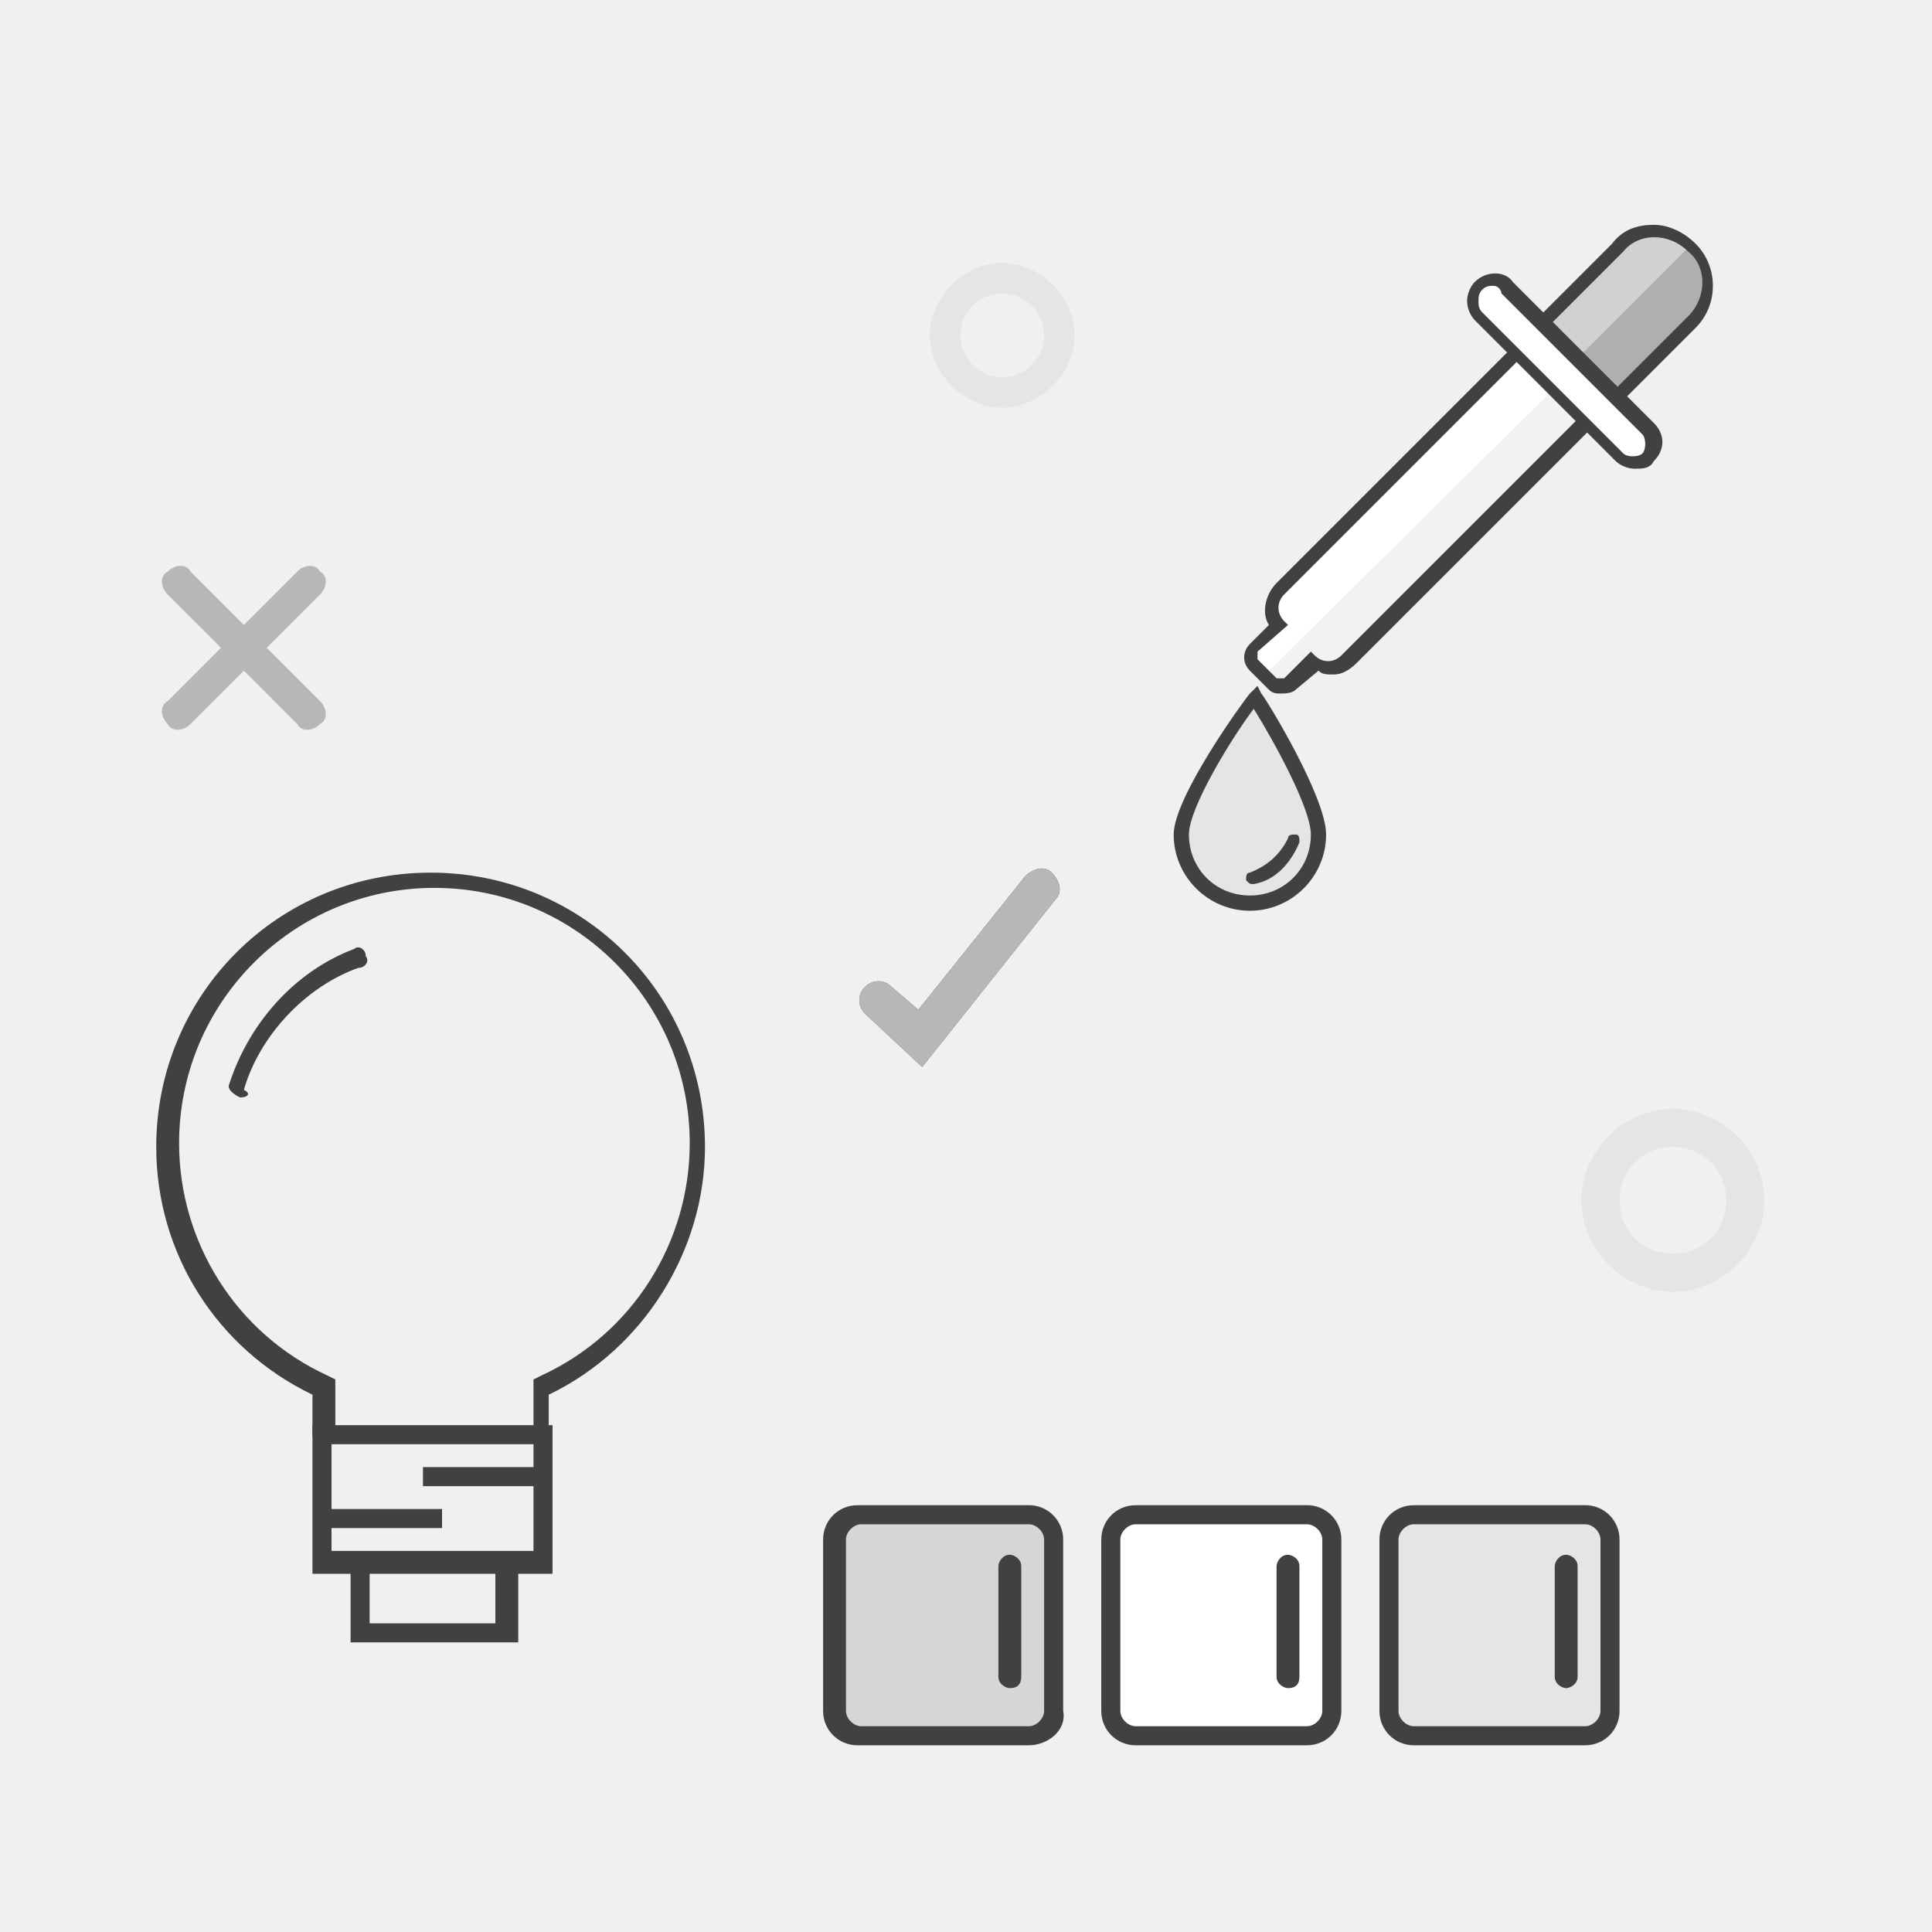
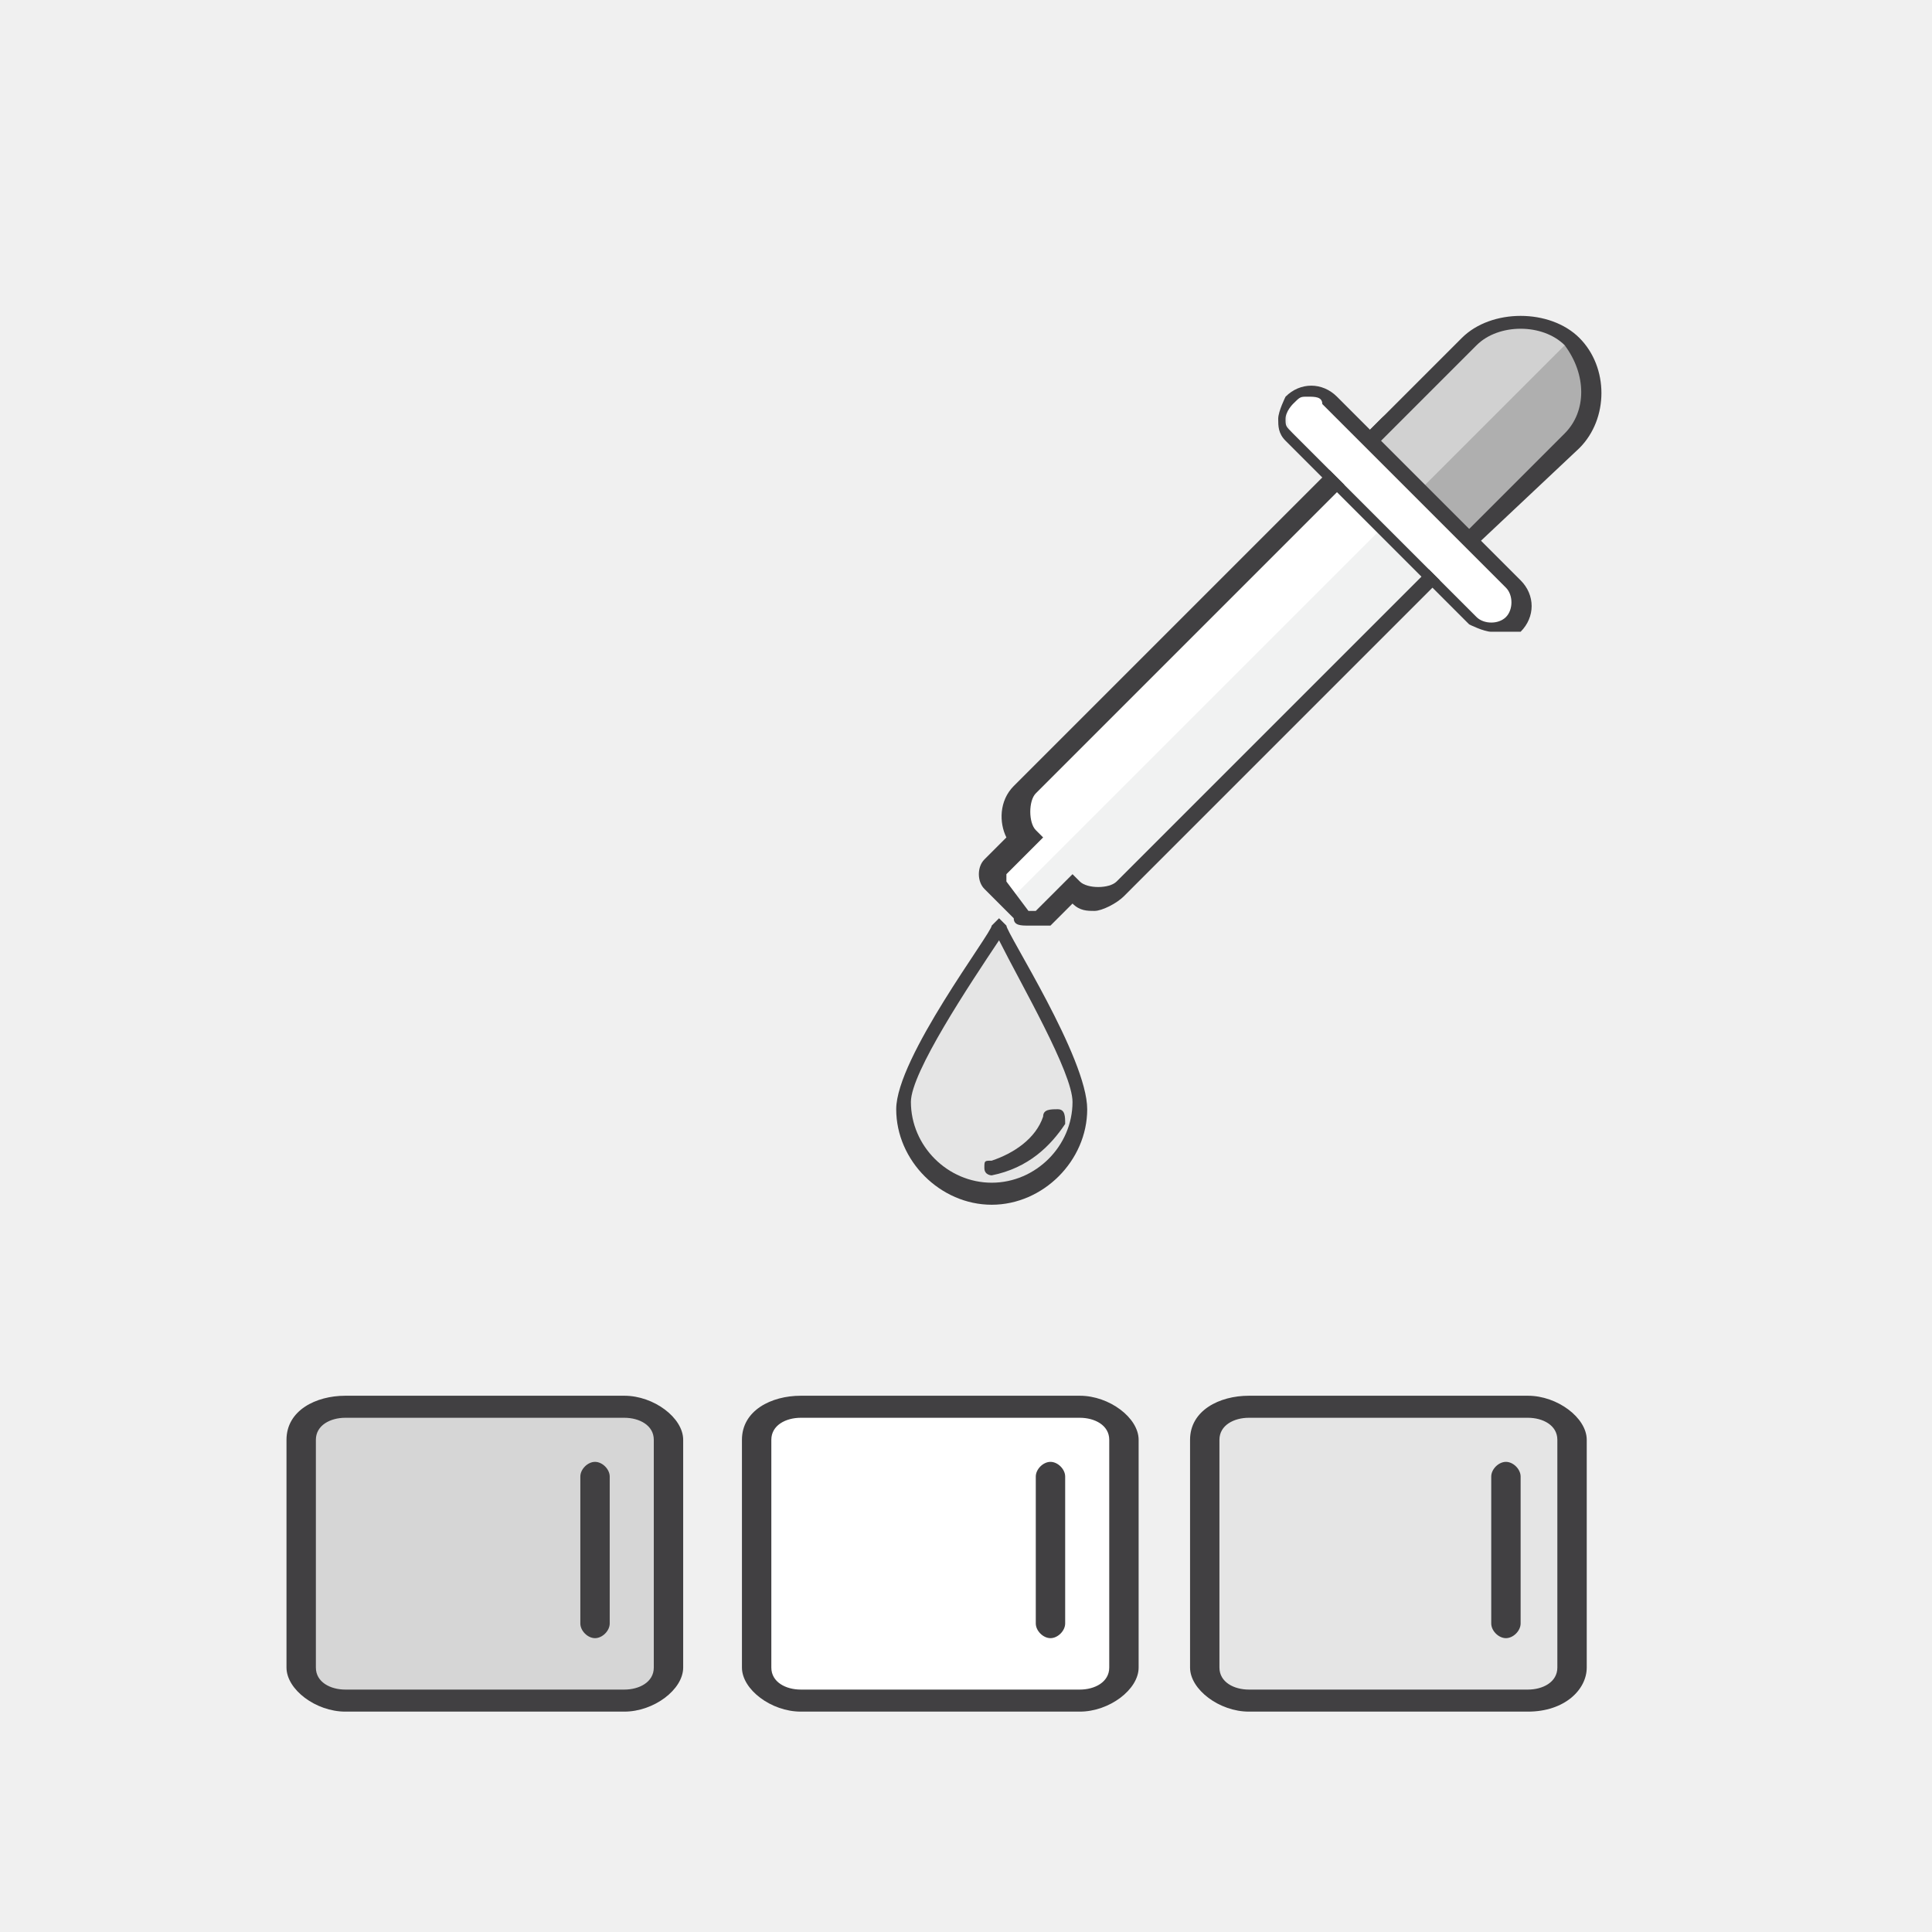
- <svg xmlns="http://www.w3.org/2000/svg" version="1.1" id="Layer_1" x="0px" y="0px" viewBox="0 0 50.7 50.7" style="enable-background:new 0 0 50.7 50.7;" xml:space="preserve">
+ <svg xmlns="http://www.w3.org/2000/svg" version="1.1" id="Layer_1" x="0px" y="0px" viewBox="0 0 26.3 26.3" style="enable-background:new 0 0 26.3 26.3;" xml:space="preserve">
  <style type="text/css">
- 	.st0{fill:#414042;}
- 	.st1{fill:#FFFFFF;}
- 	.st2{fill:#F1F2F2;}
+ 	.st0{fill:#FFFFFF;}
+ 	.st1{fill:#F1F2F2;}
+ 	.st2{fill:#414042;}
	.st3{fill:#D1D1D1;}
	.st4{fill:#AFAFAF;}
	.st5{fill:#E5E5E5;}
	.st6{fill:#D6D6D6;}
- 	.st7{fill:#B7B7B7;}
</style>
  <g>
    <g>
-       <polygon class="st0" points="13.6,43.1 9.2,43.1 9.2,41 9.7,41 9.7,42.6 13,42.6 13,41.2 13.6,41.2   " />
+       <g>
+         <path class="st0" d="M19,5.7l-5,5c-0.2,0.2-0.2,0.5,0,0.7l-0.4,0.4c-0.1,0.1-0.1,0.2,0,0.3l0.4,0.4c0.1,0.1,0.2,0.1,0.3,0     l0.4-0.4c0.2,0.2,0.5,0.1,0.7,0l5-5c0.2-0.2,0.2-0.5,0-0.7l-0.6-0.6C19.5,5.5,19.2,5.5,19,5.7z" />
+         <path class="st1" d="M13.7,12.3l0.2,0.2c0.1,0.1,0.2,0.1,0.3,0l0.4-0.4c0.2,0.2,0.5,0.1,0.7,0l5-5c0.2-0.2,0.2-0.5,0-0.7L20,6     L13.7,12.3z" />
+         <g>
+           <path class="st2" d="M14,12.6c-0.1,0-0.2,0-0.2-0.1l-0.4-0.4c-0.1-0.1-0.1-0.3,0-0.4l0.3-0.3c-0.1-0.2-0.1-0.5,0.1-0.7l5-5      c0.2-0.2,0.6-0.2,0.9,0l0.6,0.6c0.2,0.2,0.2,0.6,0,0.9l-5,5c-0.1,0.1-0.3,0.2-0.4,0.2l0,0c-0.1,0-0.2,0-0.3-0.1l-0.3,0.3      C14.2,12.6,14.1,12.6,14,12.6z M19.4,5.7c-0.1,0-0.2,0-0.3,0.1l-5,5c-0.1,0.1-0.1,0.4,0,0.5l0.1,0.1l-0.5,0.5c0,0,0,0.1,0,0.1      l0.3,0.4c0,0,0.1,0,0.1,0l0.5-0.5l0.1,0.1c0.1,0.1,0.4,0.1,0.5,0l5-5c0.1-0.1,0.1-0.4,0-0.5l-0.6-0.6      C19.6,5.7,19.5,5.7,19.4,5.7z" />
+         </g>
+         <path class="st3" d="M19.8,7.6L21.3,6c0.4-0.4,0.4-1,0-1.3l0,0c-0.4-0.4-1-0.4-1.3,0l-1.6,1.6L19.8,7.6z" />
+         <path class="st4" d="M19.8,7.6L21.3,6c0.4-0.4,0.4-1,0-1.3l-2.2,2.2L19.8,7.6z" />
+         <g>
+           <path class="st2" d="M19.8,7.7l-1.5-1.5l1.6-1.6c0.2-0.2,0.5-0.3,0.8-0.3c0.3,0,0.6,0.1,0.8,0.3c0.4,0.4,0.4,1.1,0,1.5L19.8,7.7      z M18.6,6.2l1.2,1.2l1.5-1.5c0.3-0.3,0.3-0.8,0-1.2c-0.3-0.3-0.9-0.3-1.2,0L18.6,6.2z" />
+         </g>
+         <path class="st0" d="M20.6,7.9c0.1,0.1,0.1,0.4,0,0.5l0,0c-0.1,0.1-0.4,0.1-0.5,0l-2.5-2.5c-0.1-0.1-0.1-0.4,0-0.5l0,0     c0.1-0.1,0.4-0.1,0.5,0L20.6,7.9z" />
+         <g>
+           <path class="st2" d="M20.3,8.6c-0.1,0-0.3-0.1-0.3-0.1L17.5,6c-0.1-0.1-0.1-0.2-0.1-0.3c0-0.1,0.1-0.3,0.1-0.3      c0.2-0.2,0.5-0.2,0.7,0l2.5,2.5c0.2,0.2,0.2,0.5,0,0.7C20.6,8.6,20.5,8.6,20.3,8.6z M17.8,5.4c-0.1,0-0.1,0-0.2,0.1      c0,0-0.1,0.1-0.1,0.2c0,0.1,0,0.1,0.1,0.2l2.5,2.5c0.1,0.1,0.3,0.1,0.4,0c0.1-0.1,0.1-0.3,0-0.4L18,5.5      C18,5.4,17.9,5.4,17.8,5.4z" />
+         </g>
+       </g>
+       <path class="st5" d="M14.7,15.1c0,0.7-0.5,1.2-1.2,1.2s-1.2-0.5-1.2-1.2c0-0.7,1.3-2.5,1.3-2.5S14.7,14.4,14.7,15.1z" />
+       <g>
+         <path class="st2" d="M13.5,16.4c-0.7,0-1.3-0.6-1.3-1.3c0-0.7,1.3-2.4,1.3-2.5l0.1-0.1l0.1,0.1c0,0.1,1.1,1.8,1.1,2.5     C14.8,15.8,14.2,16.4,13.5,16.4z M13.6,12.8c-0.4,0.6-1.2,1.8-1.2,2.2c0,0.6,0.5,1.1,1.1,1.1c0.6,0,1.1-0.5,1.1-1.1     C14.6,14.6,13.9,13.4,13.6,12.8z" />
+       </g>
+       <g>
+         <path class="st2" d="M13.5,16c0,0-0.1,0-0.1-0.1c0-0.1,0-0.1,0.1-0.1c0.3-0.1,0.6-0.3,0.7-0.6c0-0.1,0.1-0.1,0.2-0.1     c0.1,0,0.1,0.1,0.1,0.2C14.3,15.6,14,15.9,13.5,16C13.6,16,13.6,16,13.5,16z" />
+       </g>
    </g>
    <g>
-       <path class="st0" d="M14.5,37.7H14v-1.5l0.2-0.1c2.4-1.1,3.9-3.5,3.9-6.1c0-3.7-3-6.7-6.7-6.7c-3.7,0-6.7,3-6.7,6.7    c0,2.6,1.5,5,3.9,6.1l0.2,0.1v1.5H8.2v-1.1c-2.5-1.2-4.1-3.7-4.1-6.5c0-4,3.2-7.2,7.2-7.2c4,0,7.2,3.2,7.2,7.2    c0,2.7-1.6,5.3-4.1,6.5V37.7z" />
-     </g>
-     <g>
-       <path class="st0" d="M14.6,41.3H8.2v-3.9h6.3V41.3z M8.7,40.7H14v-2.8H8.7V40.7z" />
-     </g>
-     <g>
-       <rect x="11.1" y="38.5" class="st0" width="3.2" height="0.5" />
-     </g>
-     <g>
-       <rect x="8.4" y="39.6" class="st0" width="3.2" height="0.5" />
-     </g>
-     <g>
-       <path class="st0" d="M6.3,28.8C6.3,28.8,6.3,28.8,6.3,28.8c-0.2-0.1-0.3-0.2-0.3-0.3c0.5-1.6,1.7-3,3.3-3.6c0.1-0.1,0.3,0,0.3,0.2    c0.1,0.1,0,0.3-0.2,0.3c-1.4,0.5-2.6,1.8-3,3.2C6.6,28.7,6.5,28.8,6.3,28.8z" />
+       <path class="st6" d="M9.1,22.7c0,0.3-0.3,0.5-0.6,0.5H4.7c-0.3,0-0.6-0.2-0.6-0.5v-3.1c0-0.3,0.3-0.5,0.6-0.5h3.8    c0.3,0,0.6,0.2,0.6,0.5V22.7z" />
+       <path class="st0" d="M15.2,22.7c0,0.3-0.3,0.5-0.6,0.5h-3.8c-0.3,0-0.6-0.2-0.6-0.5v-3.1c0-0.3,0.3-0.5,0.6-0.5h3.8    c0.3,0,0.6,0.2,0.6,0.5V22.7z" />
+       <path class="st5" d="M21.4,22.7c0,0.3-0.3,0.5-0.6,0.5H17c-0.3,0-0.6-0.2-0.6-0.5v-3.1c0-0.3,0.3-0.5,0.6-0.5h3.8    c0.3,0,0.6,0.2,0.6,0.5V22.7z" />
+       <g>
+         <path class="st2" d="M8.5,23.3H4.7c-0.4,0-0.8-0.3-0.8-0.6v-3.1c0-0.4,0.4-0.6,0.8-0.6h3.8c0.4,0,0.8,0.3,0.8,0.6v3.1     C9.3,23,8.9,23.3,8.5,23.3z M4.7,19.3c-0.2,0-0.4,0.1-0.4,0.3v3.1c0,0.2,0.2,0.3,0.4,0.3h3.8c0.2,0,0.4-0.1,0.4-0.3v-3.1     c0-0.2-0.2-0.3-0.4-0.3H4.7z" />
+       </g>
+       <g>
+         <path class="st2" d="M14.7,23.3h-3.8c-0.4,0-0.8-0.3-0.8-0.6v-3.1c0-0.4,0.4-0.6,0.8-0.6h3.8c0.4,0,0.8,0.3,0.8,0.6v3.1     C15.5,23,15.1,23.3,14.7,23.3z M10.9,19.3c-0.2,0-0.4,0.1-0.4,0.3v3.1c0,0.2,0.2,0.3,0.4,0.3h3.8c0.2,0,0.4-0.1,0.4-0.3v-3.1     c0-0.2-0.2-0.3-0.4-0.3H10.9z" />
+       </g>
+       <g>
+         <path class="st2" d="M20.8,23.3H17c-0.4,0-0.8-0.3-0.8-0.6v-3.1c0-0.4,0.4-0.6,0.8-0.6h3.8c0.4,0,0.8,0.3,0.8,0.6v3.1     C21.6,23,21.3,23.3,20.8,23.3z M17,19.3c-0.2,0-0.4,0.1-0.4,0.3v3.1c0,0.2,0.2,0.3,0.4,0.3h3.8c0.2,0,0.4-0.1,0.4-0.3v-3.1     c0-0.2-0.2-0.3-0.4-0.3H17z" />
+       </g>
+       <g>
+         <path class="st2" d="M8.1,22.3c-0.1,0-0.2-0.1-0.2-0.2v-2c0-0.1,0.1-0.2,0.2-0.2c0.1,0,0.2,0.1,0.2,0.2v2     C8.3,22.2,8.2,22.3,8.1,22.3z" />
+       </g>
+       <g>
+         <path class="st2" d="M14.3,22.3c-0.1,0-0.2-0.1-0.2-0.2v-2c0-0.1,0.1-0.2,0.2-0.2c0.1,0,0.2,0.1,0.2,0.2v2     C14.5,22.2,14.4,22.3,14.3,22.3z" />
+       </g>
+       <g>
+         <path class="st2" d="M20.5,22.3c-0.1,0-0.2-0.1-0.2-0.2v-2c0-0.1,0.1-0.2,0.2-0.2c0.1,0,0.2,0.1,0.2,0.2v2     C20.7,22.2,20.6,22.3,20.5,22.3z" />
+       </g>
    </g>
  </g>
-   <g>
-     <g>
-       <path class="st1" d="M41,8l-7.4,7.4c-0.3,0.3-0.3,0.7-0.1,1L32.9,17c-0.1,0.1-0.1,0.3,0,0.4l0.5,0.5c0.1,0.1,0.3,0.1,0.4,0    l0.6-0.6c0.3,0.2,0.7,0.2,1-0.1l7.4-7.4c0.3-0.3,0.3-0.8,0-1L42,8C41.7,7.7,41.3,7.7,41,8z" />
-       <path class="st2" d="M33.2,17.7l0.3,0.3c0.1,0.1,0.3,0.1,0.4,0l0.6-0.6c0.3,0.2,0.7,0.2,1-0.1l7.4-7.4c0.3-0.3,0.3-0.8,0-1    l-0.4-0.4L33.2,17.7z" />
-       <g>
-         <path class="st0" d="M33.6,18.2c-0.1,0-0.2,0-0.3-0.1l-0.5-0.5c-0.2-0.2-0.2-0.5,0-0.7l0.5-0.5c-0.2-0.3-0.1-0.8,0.2-1.1l7.4-7.4     c0.3-0.3,0.9-0.3,1.3,0L43,8.7c0.4,0.4,0.4,0.9,0,1.3l-7.4,7.4c-0.2,0.2-0.4,0.3-0.6,0.3l0,0c-0.2,0-0.3,0-0.4-0.1L34,18.1     C33.9,18.2,33.7,18.2,33.6,18.2z M41.5,8c-0.1,0-0.3,0.1-0.4,0.2l-7.4,7.4c-0.2,0.2-0.2,0.5,0,0.7l0.1,0.1L33,17.1     c0,0,0,0.1,0,0.2l0.5,0.5c0,0,0.1,0,0.2,0l0.7-0.7l0.1,0.1c0.2,0.2,0.5,0.2,0.7,0l7.4-7.4c0.2-0.2,0.2-0.6,0-0.8l-0.8-0.8     C41.8,8,41.6,8,41.5,8z" />
-       </g>
-       <path class="st3" d="M42.1,10.7l2.3-2.3c0.5-0.5,0.5-1.4,0-2l0,0c-0.5-0.5-1.4-0.5-2,0l-2.3,2.3L42.1,10.7z" />
-       <path class="st4" d="M42.1,10.7l2.3-2.3c0.5-0.5,0.5-1.4,0-2l-3.3,3.3L42.1,10.7z" />
-       <g>
-         <path class="st0" d="M42.1,11l-2.2-2.2l2.4-2.4C42.6,6,43,5.9,43.4,5.9c0.4,0,0.8,0.2,1.1,0.5c0.6,0.6,0.6,1.6,0,2.2L42.1,11z      M40.4,8.8l1.7,1.7l2.2-2.2c0.5-0.5,0.5-1.3,0-1.7c-0.5-0.5-1.3-0.5-1.7,0L40.4,8.8z" />
-       </g>
-       <path class="st1" d="M43.3,11.2c0.2,0.2,0.2,0.6,0,0.8l0,0c-0.2,0.2-0.6,0.2-0.8,0l-3.7-3.7c-0.2-0.2-0.2-0.6,0-0.8l0,0    c0.2-0.2,0.6-0.2,0.8,0L43.3,11.2z" />
-       <g>
-         <path class="st0" d="M42.9,12.3c-0.2,0-0.4-0.1-0.5-0.2l-3.7-3.7c-0.1-0.1-0.2-0.3-0.2-0.5c0-0.2,0.1-0.4,0.2-0.5     c0.3-0.3,0.8-0.3,1,0l3.7,3.7c0.3,0.3,0.3,0.7,0,1C43.3,12.3,43.1,12.3,42.9,12.3z M39.2,7.5c-0.1,0-0.2,0-0.3,0.1     c-0.1,0.1-0.1,0.2-0.1,0.3c0,0.1,0,0.2,0.1,0.3l3.7,3.7c0.1,0.1,0.4,0.1,0.5,0c0.1-0.1,0.1-0.4,0-0.5l-3.7-3.7     C39.4,7.6,39.3,7.5,39.2,7.5z" />
-       </g>
-     </g>
-     <path class="st5" d="M34.6,21.9c0,1-0.8,1.8-1.8,1.8c-1,0-1.8-0.8-1.8-1.8c0-1,1.9-3.6,1.9-3.6S34.6,20.9,34.6,21.9z" />
-     <g>
-       <path class="st0" d="M32.8,23.9c-1.1,0-2-0.9-2-2c0-1,1.9-3.6,2-3.7l0.2-0.2l0.1,0.2c0.1,0.1,1.7,2.7,1.7,3.7    C34.8,23,33.9,23.9,32.8,23.9z M32.9,18.6c-0.6,0.8-1.7,2.6-1.7,3.3c0,0.9,0.7,1.6,1.6,1.6c0.9,0,1.6-0.7,1.6-1.6    C34.4,21.2,33.4,19.4,32.9,18.6z" />
-     </g>
-     <g>
-       <path class="st0" d="M32.9,23.2c-0.1,0-0.1,0-0.2-0.1c0-0.1,0-0.2,0.1-0.2c0.5-0.2,0.8-0.5,1-0.9c0-0.1,0.1-0.1,0.2-0.1    c0.1,0,0.1,0.1,0.1,0.2C33.9,22.6,33.5,23.1,32.9,23.2C32.9,23.2,32.9,23.2,32.9,23.2z" />
-     </g>
-   </g>
-   <g>
-     <path class="st6" d="M27.7,44.9c0,0.4-0.3,0.7-0.7,0.7h-4.5c-0.4,0-0.7-0.3-0.7-0.7v-4.5c0-0.4,0.3-0.7,0.7-0.7H27   c0.4,0,0.7,0.3,0.7,0.7V44.9z" />
-     <path class="st1" d="M35,44.9c0,0.4-0.3,0.7-0.7,0.7h-4.5c-0.4,0-0.7-0.3-0.7-0.7v-4.5c0-0.4,0.3-0.7,0.7-0.7h4.5   c0.4,0,0.7,0.3,0.7,0.7V44.9z" />
-     <path class="st5" d="M42.2,44.9c0,0.4-0.3,0.7-0.7,0.7h-4.5c-0.4,0-0.7-0.3-0.7-0.7v-4.5c0-0.4,0.3-0.7,0.7-0.7h4.5   c0.4,0,0.7,0.3,0.7,0.7V44.9z" />
-     <g>
-       <path class="st0" d="M27,45.8h-4.5c-0.5,0-0.9-0.4-0.9-0.9v-4.5c0-0.5,0.4-0.9,0.9-0.9H27c0.5,0,0.9,0.4,0.9,0.9v4.5    C28,45.4,27.5,45.8,27,45.8z M22.6,40c-0.2,0-0.4,0.2-0.4,0.4v4.5c0,0.2,0.2,0.4,0.4,0.4H27c0.2,0,0.4-0.2,0.4-0.4v-4.5    c0-0.2-0.2-0.4-0.4-0.4H22.6z" />
-     </g>
-     <g>
-       <path class="st0" d="M34.3,45.8h-4.5c-0.5,0-0.9-0.4-0.9-0.9v-4.5c0-0.5,0.4-0.9,0.9-0.9h4.5c0.5,0,0.9,0.4,0.9,0.9v4.5    C35.2,45.4,34.8,45.8,34.3,45.8z M29.8,40c-0.2,0-0.4,0.2-0.4,0.4v4.5c0,0.2,0.2,0.4,0.4,0.4h4.5c0.2,0,0.4-0.2,0.4-0.4v-4.5    c0-0.2-0.2-0.4-0.4-0.4H29.8z" />
-     </g>
-     <g>
-       <path class="st0" d="M41.6,45.8h-4.5c-0.5,0-0.9-0.4-0.9-0.9v-4.5c0-0.5,0.4-0.9,0.9-0.9h4.5c0.5,0,0.9,0.4,0.9,0.9v4.5    C42.5,45.4,42.1,45.8,41.6,45.8z M37.1,40c-0.2,0-0.4,0.2-0.4,0.4v4.5c0,0.2,0.2,0.4,0.4,0.4h4.5c0.2,0,0.4-0.2,0.4-0.4v-4.5    c0-0.2-0.2-0.4-0.4-0.4H37.1z" />
-     </g>
-     <g>
-       <path class="st0" d="M26.5,44.3c-0.1,0-0.3-0.1-0.3-0.3v-2.9c0-0.1,0.1-0.3,0.3-0.3c0.1,0,0.3,0.1,0.3,0.3v2.9    C26.8,44.2,26.7,44.3,26.5,44.3z" />
-     </g>
-     <g>
-       <path class="st0" d="M33.8,44.3c-0.1,0-0.3-0.1-0.3-0.3v-2.9c0-0.1,0.1-0.3,0.3-0.3c0.1,0,0.3,0.1,0.3,0.3v2.9    C34.1,44.2,34,44.3,33.8,44.3z" />
-     </g>
-     <g>
-       <path class="st0" d="M41.1,44.3c-0.1,0-0.3-0.1-0.3-0.3v-2.9c0-0.1,0.1-0.3,0.3-0.3c0.1,0,0.3,0.1,0.3,0.3v2.9    C41.4,44.2,41.2,44.3,41.1,44.3z" />
-     </g>
-   </g>
-   <g>
-     <g>
-       <path class="st7" d="M8.4,15.6L5,19c-0.2,0.2-0.5,0.2-0.6,0c-0.2-0.2-0.2-0.5,0-0.6L7.8,15c0.2-0.2,0.5-0.2,0.6,0    C8.6,15.1,8.6,15.4,8.4,15.6z" />
-     </g>
-     <g>
-       <path class="st7" d="M8.4,19c-0.2,0.2-0.5,0.2-0.6,0l-3.4-3.4c-0.2-0.2-0.2-0.5,0-0.6c0.2-0.2,0.5-0.2,0.6,0l3.4,3.4    C8.6,18.6,8.6,18.9,8.4,19z" />
-     </g>
-   </g>
-   <g>
-     <path class="st5" d="M26.3,10.7c-1,0-1.9-0.9-1.9-1.9s0.9-1.9,1.9-1.9c1,0,1.9,0.9,1.9,1.9S27.3,10.7,26.3,10.7z M26.3,7.7   c-0.6,0-1.1,0.5-1.1,1.1s0.5,1.1,1.1,1.1c0.6,0,1.1-0.5,1.1-1.1S26.9,7.7,26.3,7.7z" />
-   </g>
-   <g>
-     <path class="st0" d="M24.2,28l-1.5-1.4c-0.2-0.2-0.2-0.5,0-0.7c0.2-0.2,0.5-0.2,0.7,0l0.7,0.6l2.8-3.5c0.2-0.2,0.5-0.3,0.7-0.1   c0.2,0.2,0.3,0.5,0.1,0.7L24.2,28z" />
-   </g>
-   <g>
-     <path class="st7" d="M24.2,28l-1.5-1.4c-0.2-0.2-0.2-0.5,0-0.7c0.2-0.2,0.5-0.2,0.7,0l0.7,0.6l2.8-3.5c0.2-0.2,0.5-0.3,0.7-0.1   c0.2,0.2,0.3,0.5,0.1,0.7L24.2,28z" />
-   </g>
-   <g>
-     <path class="st5" d="M43.9,33.9c-1.3,0-2.4-1.1-2.4-2.4s1.1-2.4,2.4-2.4c1.3,0,2.4,1.1,2.4,2.4S45.2,33.9,43.9,33.9z M43.9,30.1   c-0.8,0-1.4,0.6-1.4,1.4s0.6,1.4,1.4,1.4c0.8,0,1.4-0.6,1.4-1.4S44.7,30.1,43.9,30.1z" />
-   </g>
</svg>
